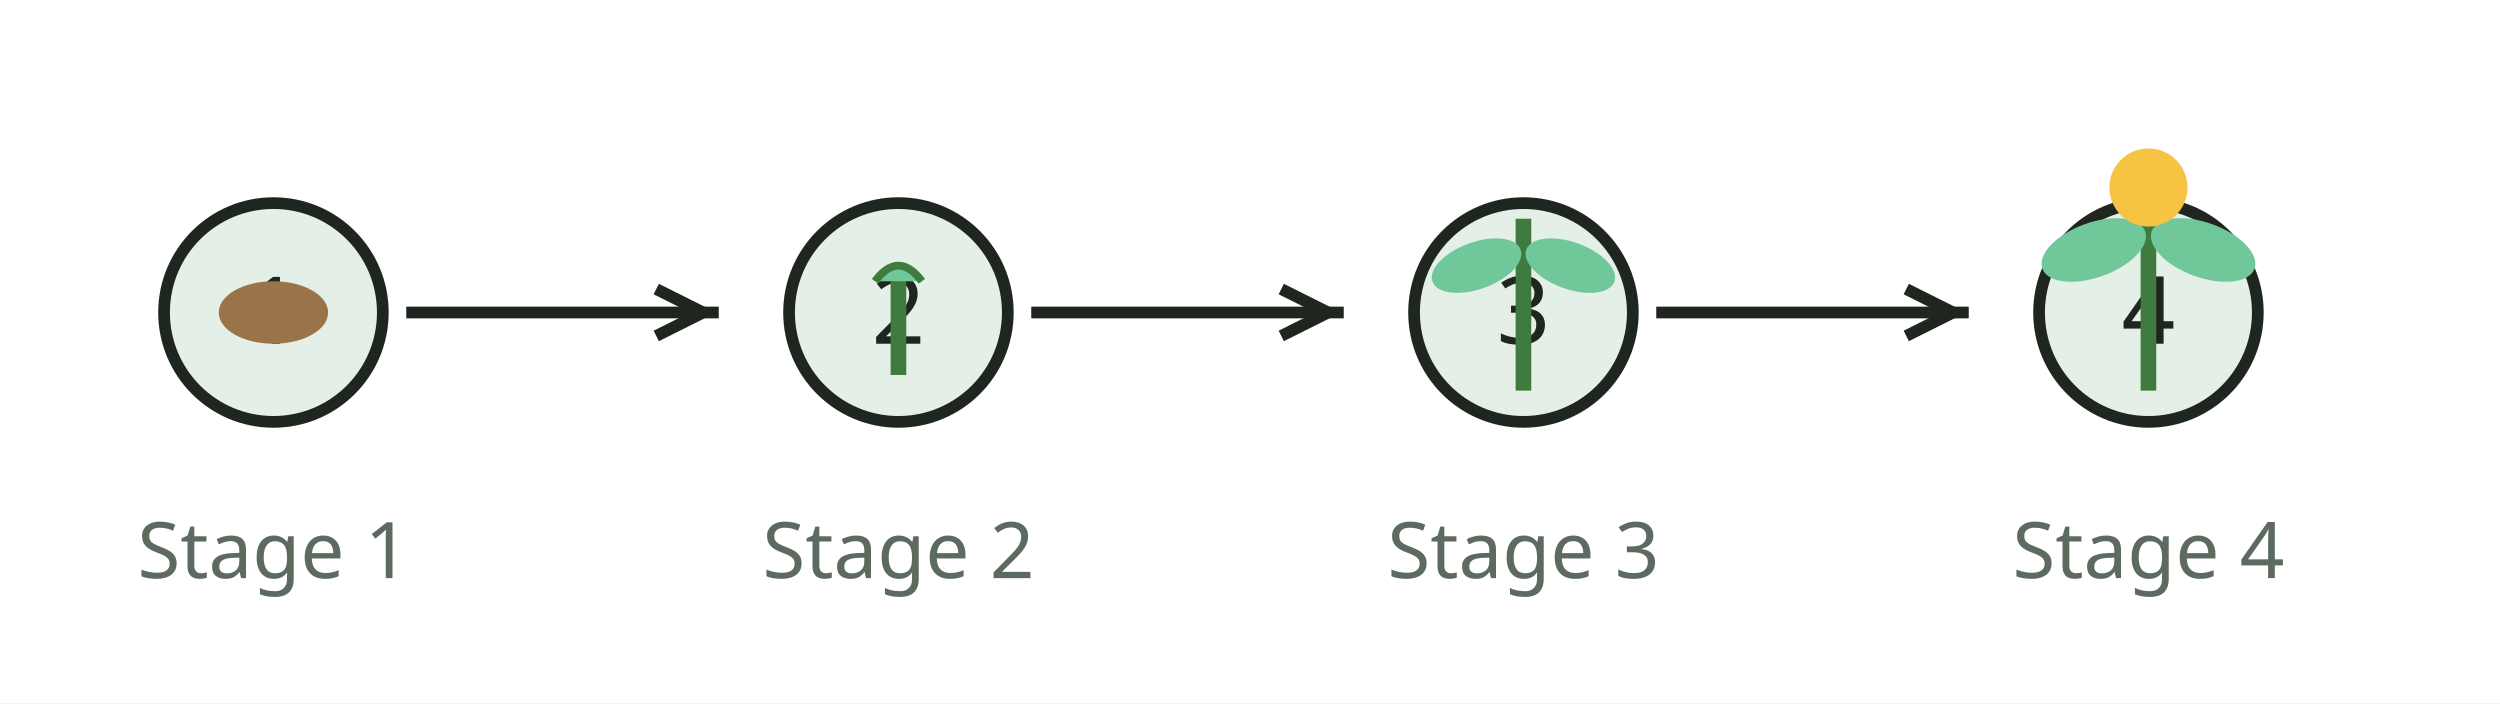
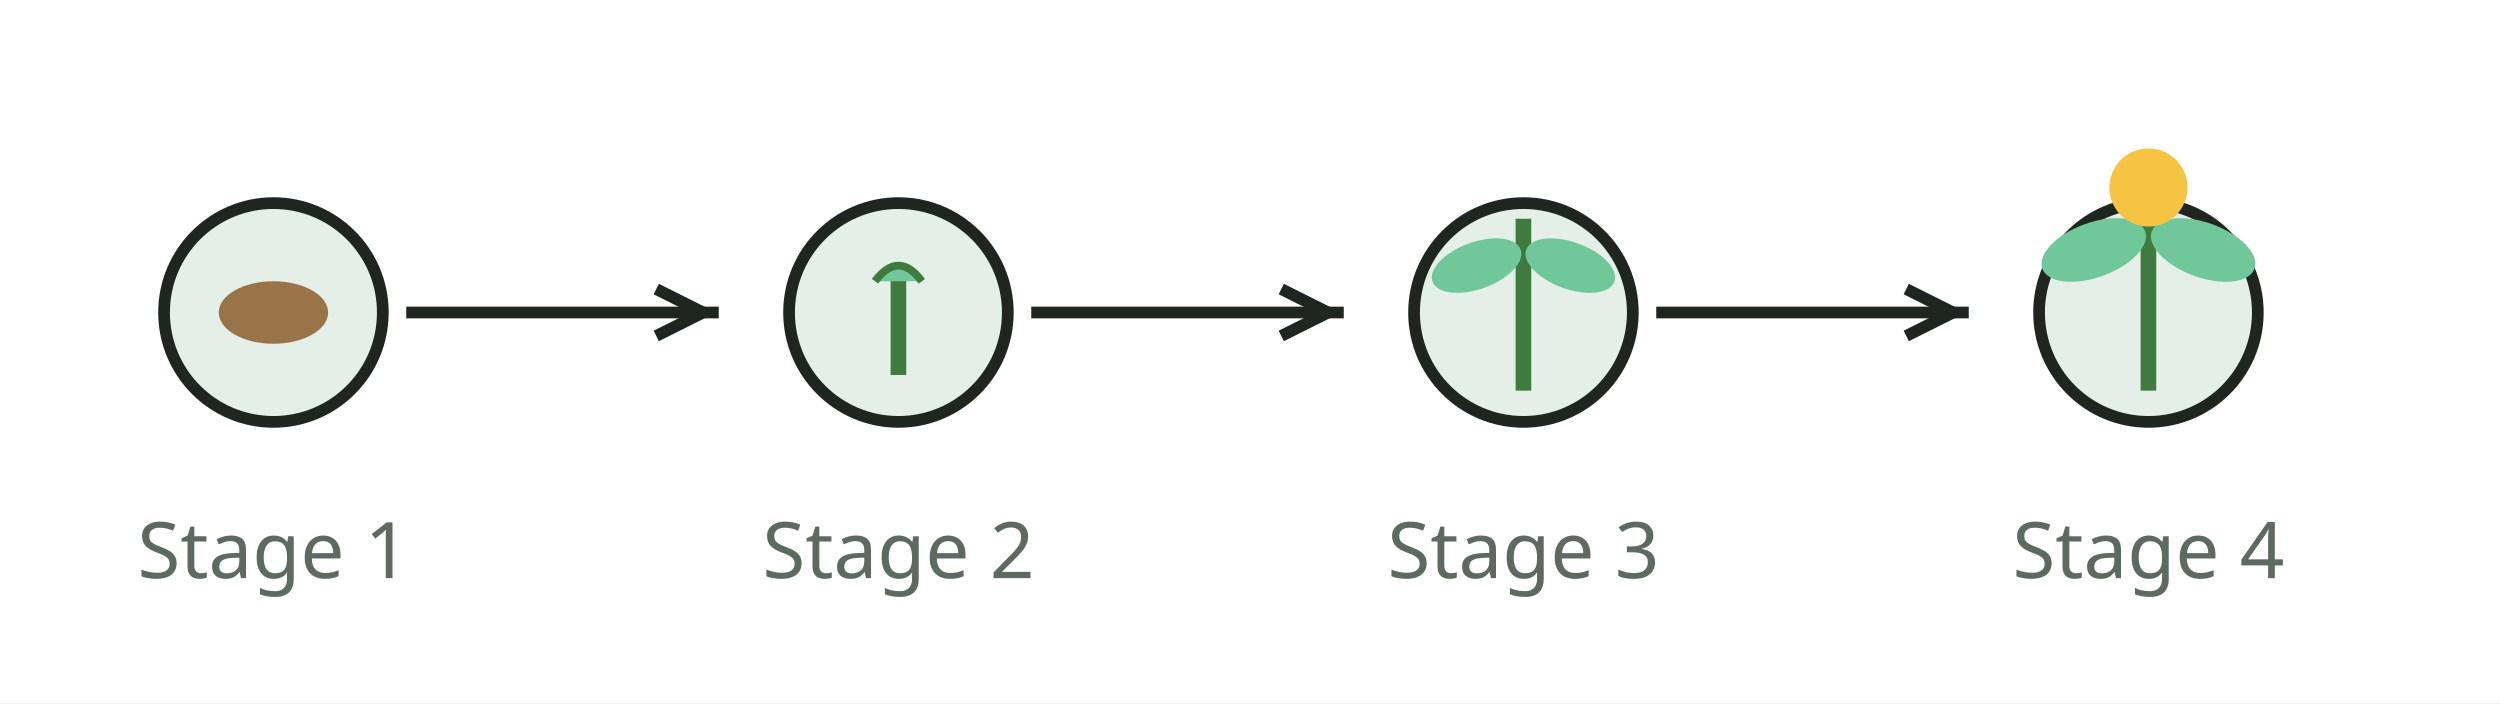
<svg xmlns="http://www.w3.org/2000/svg" viewBox="0 0 320 90">
  <rect width="320" height="90" fill="#fff" />
-   <g font-family="sans-serif" font-size="12" fill="#1f2620" text-anchor="middle">
-     <circle cx="35" cy="40" r="14" fill="#e3efe7" stroke="#1f2620" stroke-width="1.5" />
-     <text x="35" y="44">1</text>
-     <circle cx="115" cy="40" r="14" fill="#e3efe7" stroke="#1f2620" stroke-width="1.5" />
-     <text x="115" y="44">2</text>
-     <circle cx="195" cy="40" r="14" fill="#e3efe7" stroke="#1f2620" stroke-width="1.5" />
-     <text x="195" y="44">3</text>
-     <circle cx="275" cy="40" r="14" fill="#e3efe7" stroke="#1f2620" stroke-width="1.5" />
-     <text x="275" y="44">4</text>
+   <g fill="#e3efe7" stroke="#1f2620" stroke-width="1.5">
+     <circle cx="35" cy="40" r="14" />
+     <circle cx="115" cy="40" r="14" />
+     <circle cx="195" cy="40" r="14" />
+     <circle cx="275" cy="40" r="14" />
  </g>
  <ellipse cx="35" cy="40" rx="7" ry="4" fill="#9a7449" />
  <g stroke="#3f7a3f" stroke-width="2">
    <line x1="115" y1="48" x2="115" y2="34" />
  </g>
  <path d="M112 36 q3 -4 6 0" fill="#6fc79a" stroke="#3f7a3f" stroke-width="1" />
  <line x1="195" y1="50" x2="195" y2="28" stroke="#3f7a3f" stroke-width="2" />
  <ellipse cx="189" cy="34" rx="6" ry="3" fill="#6fc79a" transform="rotate(-20 189 34)" />
  <ellipse cx="201" cy="34" rx="6" ry="3" fill="#6fc79a" transform="rotate(20 201 34)" />
  <line x1="275" y1="50" x2="275" y2="26" stroke="#3f7a3f" stroke-width="2" />
  <ellipse cx="268" cy="32" rx="7" ry="3.5" fill="#6fc79a" transform="rotate(-20 268 32)" />
  <ellipse cx="282" cy="32" rx="7" ry="3.5" fill="#6fc79a" transform="rotate(20 282 32)" />
  <circle cx="275" cy="24" r="5" fill="#f6c343" />
  <g stroke="#1f2620" stroke-width="1.5" fill="none" marker-end="none">
    <path d="M52 40 h40" />
    <path d="M132 40 h40" />
    <path d="M212 40 h40" />
    <path d="M90 40 l-6 -3 M90 40 l-6 3" />
    <path d="M170 40 l-6 -3 M170 40 l-6 3" />
    <path d="M250 40 l-6 -3 M250 40 l-6 3" />
  </g>
  <g font-family="sans-serif" font-size="10" fill="#5d6a60" text-anchor="middle">
    <text x="35" y="74">Stage 1</text>
    <text x="115" y="74">Stage 2</text>
    <text x="195" y="74">Stage 3</text>
    <text x="275" y="74">Stage 4</text>
  </g>
</svg>
